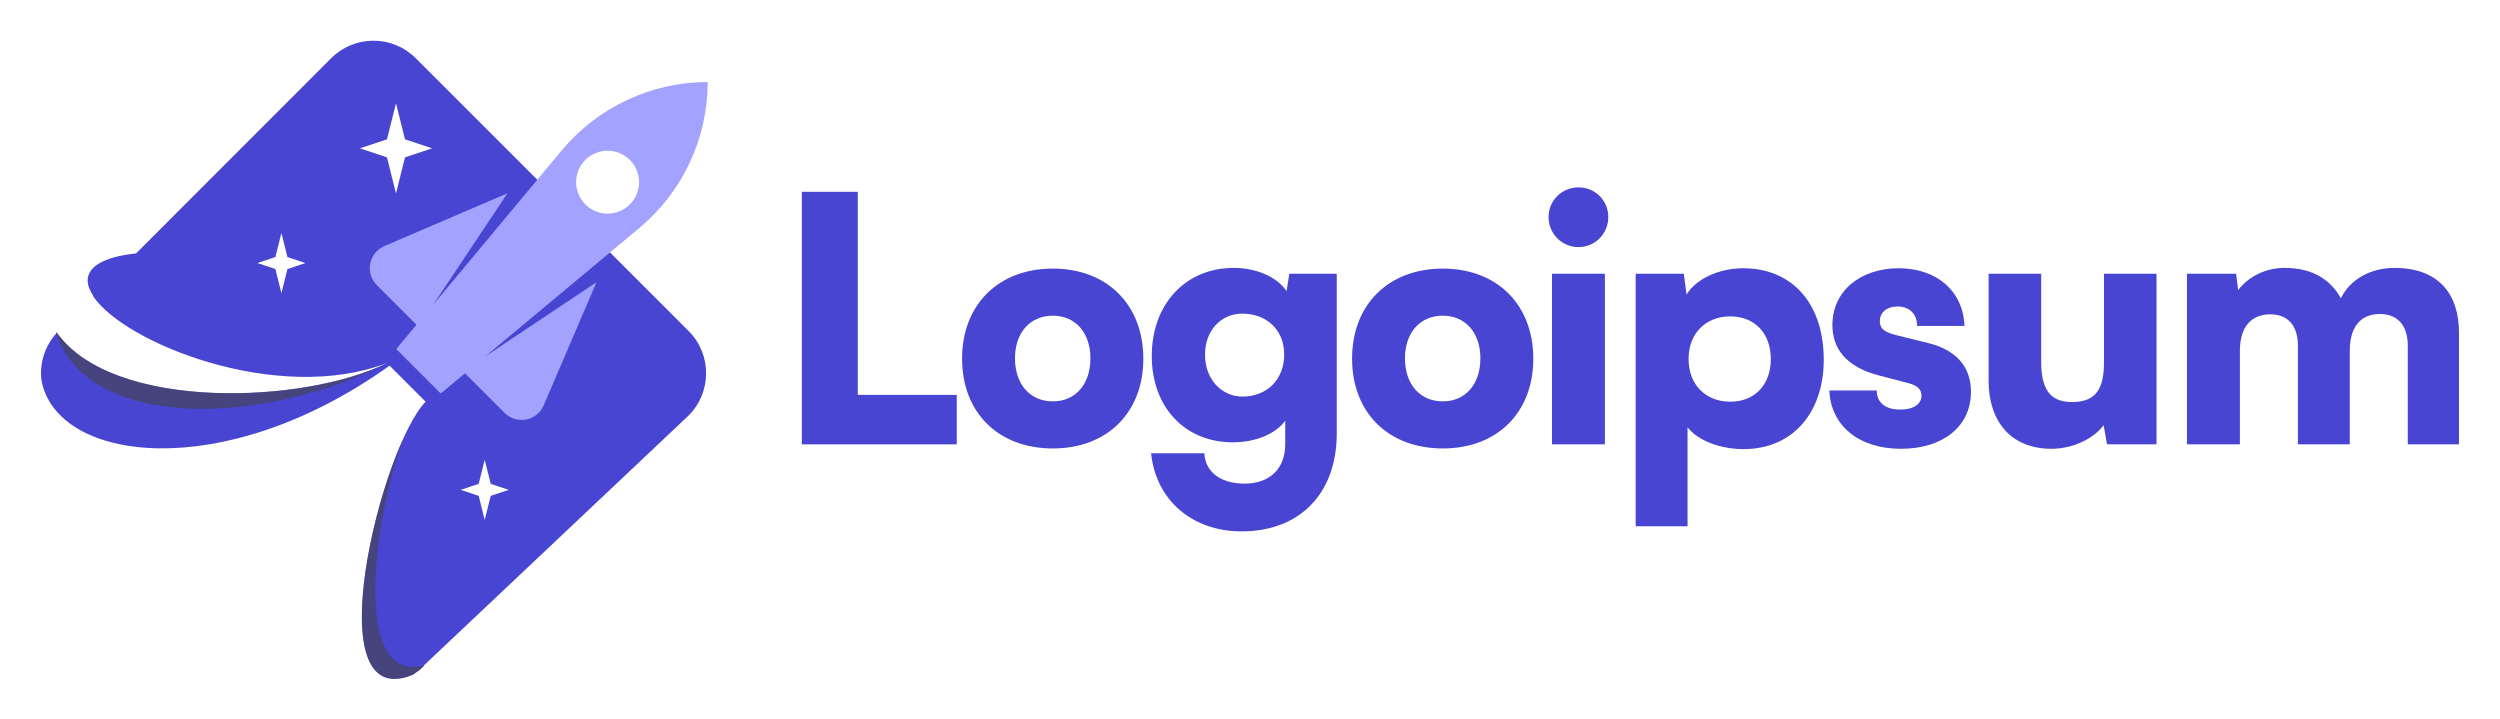
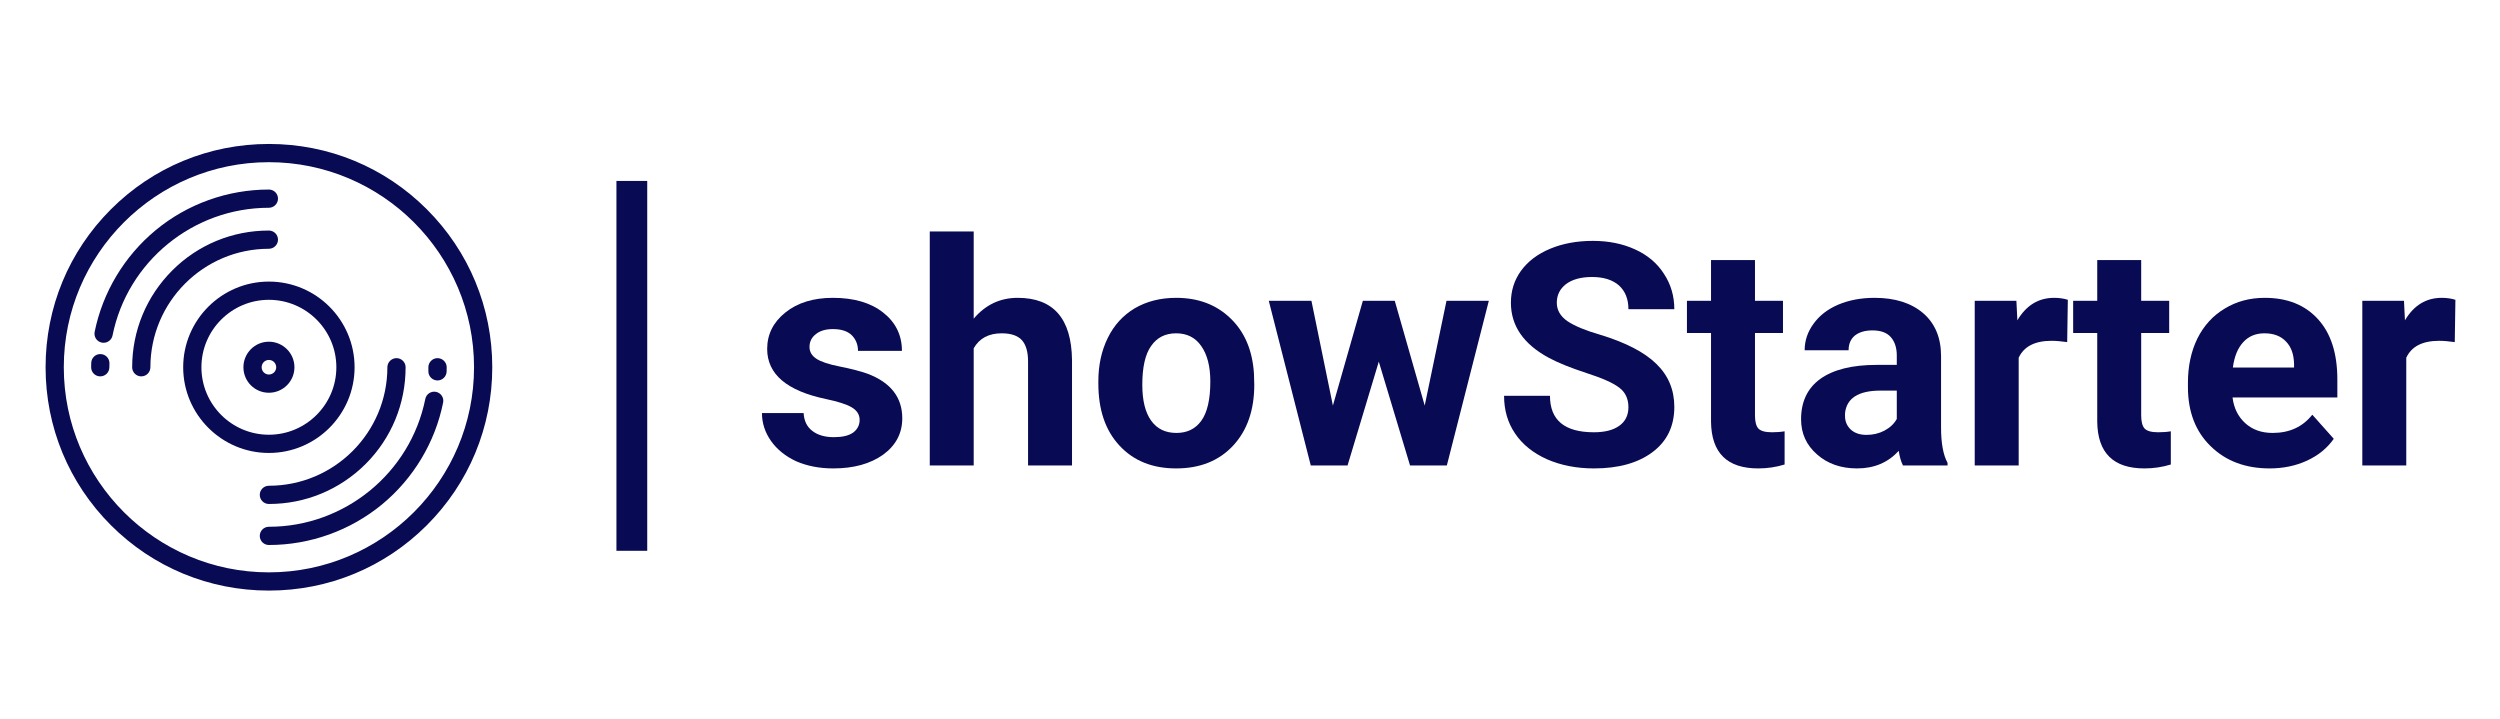
- <svg xmlns="http://www.w3.org/2000/svg" id="logo-33" width="160" height="46" viewBox="0 0 160 46" fill="none">
-   <path fill-rule="evenodd" clip-rule="evenodd" d="M26.605 3.724C25.111 2.231 22.689 2.232 21.196 3.725L8.735 16.192L8.724 16.189L8.685 16.193C8.701 16.201 8.717 16.208 8.733 16.216C6.547 16.445 5.619 17.102 5.609 17.946C5.613 18.259 5.741 18.598 5.978 18.95L5.966 18.962C7.954 21.959 17.799 25.913 24.764 23.234C19.544 25.844 7.25 26.361 3.64 21.294C2.855 22.142 2.527 23.257 2.651 24.328C3.605 29.585 14.269 31.02 24.933 23.402L27.241 25.71C24.369 28.66 20.128 45.797 26.43 43.18C26.58 43.079 26.707 42.988 26.879 42.857L27.16 42.592C27.144 42.596 27.128 42.6 27.112 42.604L43.992 26.668C45.559 25.188 45.595 22.706 44.07 21.183L26.605 3.724ZM24.766 8.917L25.343 6.61L25.92 8.917L27.651 9.494L25.92 10.071L25.343 12.379L24.766 10.071L23.036 9.494L24.766 8.917ZM17.625 16.451L18.01 14.912L18.395 16.451L19.549 16.835L18.395 17.22L18.01 18.759L17.625 17.22L16.472 16.835L17.625 16.451ZM31.021 29.428L30.637 30.966L29.483 31.351L30.637 31.735L31.021 33.274L31.406 31.735L32.56 31.351L31.406 30.966L31.021 29.428Z" class="ccustom" fill="#4845D2" />
-   <path d="M54.898 12.275H51.316V28.439H61.232V25.272H54.898V12.275Z" class="ccustom" fill="#4845D2" />
-   <path d="M61.574 22.956C61.574 26.407 63.89 28.701 67.384 28.701C70.857 28.701 73.173 26.407 73.173 22.956C73.173 19.505 70.857 17.19 67.384 17.19C63.89 17.19 61.574 19.505 61.574 22.956ZM64.96 22.934C64.96 21.296 65.921 20.204 67.384 20.204C68.826 20.204 69.787 21.296 69.787 22.934C69.787 24.595 68.826 25.687 67.384 25.687C65.921 25.687 64.96 24.595 64.96 22.934Z" class="ccustom" fill="#4845D2" />
-   <path d="M73.714 22.782C73.714 26.08 75.854 28.308 78.89 28.308C80.354 28.308 81.621 27.783 82.254 26.932V28.439C82.254 29.946 81.315 30.951 79.655 30.951C78.169 30.951 77.143 30.252 77.077 29.007H73.67C73.976 31.999 76.291 34.008 79.458 34.008C83.193 34.008 85.552 31.584 85.552 27.74V17.518H82.516L82.341 18.631C81.73 17.736 80.441 17.146 78.956 17.146C75.898 17.146 73.714 19.44 73.714 22.782ZM77.121 22.694C77.121 21.122 78.17 20.073 79.502 20.073C81.053 20.073 82.189 21.1 82.189 22.694C82.189 24.289 81.075 25.381 79.524 25.381C78.191 25.381 77.121 24.289 77.121 22.694Z" class="ccustom" fill="#4845D2" />
-   <path d="M86.533 22.956C86.533 26.407 88.848 28.701 92.343 28.701C95.816 28.701 98.131 26.407 98.131 22.956C98.131 19.505 95.816 17.19 92.343 17.19C88.848 17.19 86.533 19.505 86.533 22.956ZM89.918 22.934C89.918 21.296 90.879 20.204 92.343 20.204C93.784 20.204 94.745 21.296 94.745 22.934C94.745 24.595 93.784 25.687 92.343 25.687C90.879 25.687 89.918 24.595 89.918 22.934Z" class="ccustom" fill="#4845D2" />
-   <path d="M101.031 15.814C102.079 15.814 102.931 14.962 102.931 13.892C102.931 12.822 102.079 11.992 101.031 11.992C99.961 11.992 99.109 12.822 99.109 13.892C99.109 14.962 99.961 15.814 101.031 15.814ZM99.327 28.439H102.713V17.518H99.327V28.439Z" class="ccustom" fill="#4845D2" />
-   <path d="M104.683 33.681H108.003V27.347C108.637 28.177 110.078 28.744 111.586 28.744C114.84 28.744 116.806 26.255 116.718 22.803C116.631 19.287 114.6 17.168 111.564 17.168C110.013 17.168 108.55 17.845 107.938 18.85L107.763 17.518H104.683V33.681ZM108.069 22.978C108.069 21.34 109.161 20.248 110.734 20.248C112.328 20.248 113.333 21.362 113.333 22.978C113.333 24.595 112.328 25.708 110.734 25.708C109.161 25.708 108.069 24.616 108.069 22.978Z" class="ccustom" fill="#4845D2" />
-   <path d="M117.077 24.988C117.164 27.194 118.912 28.723 121.664 28.723C124.307 28.723 126.142 27.325 126.142 25.075C126.142 23.459 125.18 22.388 123.389 21.952L121.445 21.471C120.746 21.296 120.31 21.122 120.31 20.554C120.31 19.986 120.768 19.614 121.445 19.614C122.21 19.614 122.712 20.117 122.69 20.86H125.727C125.639 18.588 123.914 17.168 121.511 17.168C119.086 17.168 117.274 18.61 117.274 20.794C117.274 22.257 118.082 23.459 120.244 24.027L122.166 24.529C122.734 24.682 122.974 24.944 122.974 25.315C122.974 25.861 122.472 26.211 121.62 26.211C120.637 26.211 120.113 25.752 120.113 24.988H117.077Z" class="ccustom" fill="#4845D2" />
-   <path d="M131.29 28.723C132.623 28.723 133.955 28.111 134.632 27.215L134.851 28.439H138.018V17.518H134.654V23.197C134.654 24.835 134.173 25.73 132.623 25.73C131.421 25.73 130.635 25.184 130.635 23.153V17.518H127.271V24.376C127.271 26.975 128.713 28.723 131.29 28.723Z" class="ccustom" fill="#4845D2" />
-   <path d="M143.352 28.439V22.476C143.352 20.641 144.335 20.117 145.296 20.117C146.366 20.117 147.065 20.772 147.065 22.126V28.439H150.385V22.476C150.385 20.619 151.346 20.095 152.307 20.095C153.377 20.095 154.098 20.75 154.098 22.126V28.439H157.375V21.296C157.375 18.806 156.064 17.146 153.246 17.146C151.674 17.146 150.385 17.911 149.817 19.09C149.162 17.911 148.026 17.146 146.213 17.146C145.012 17.146 143.898 17.692 143.243 18.566L143.112 17.518H139.966V28.439H143.352Z" class="ccustom" fill="#4845D2" />
-   <path fill-rule="evenodd" clip-rule="evenodd" d="M45.292 5.251C41.683 5.251 38.261 6.854 35.95 9.626L27.732 19.489L32.477 12.37L24.599 15.747C23.599 16.175 23.348 17.479 24.118 18.249L26.653 20.784L25.358 22.337L28.206 25.185L29.759 23.89L32.294 26.425C33.064 27.195 34.368 26.944 34.796 25.944L38.173 18.066L31.054 22.812L40.917 14.592C43.689 12.282 45.292 8.86 45.292 5.251ZM37.461 13.082C38.247 13.869 39.522 13.869 40.309 13.082C41.095 12.296 41.095 11.021 40.309 10.235C39.522 9.448 38.247 9.448 37.461 10.235C36.675 11.021 36.675 12.296 37.461 13.082Z" class="ccompli2" fill="#A3A2FF" />
-   <path opacity="0.6" d="M3.548 21.161C5.433 27.621 16.897 27.284 24.761 23.235C19.495 25.866 7.037 26.369 3.548 21.161Z" fill="#424242" />
-   <path opacity="0.6" d="M26.43 43.18C21.119 45.385 23.296 33.565 25.83 28.024C23.983 32.949 22.405 43.804 27.16 42.592L26.879 42.857C26.707 42.988 26.58 43.079 26.43 43.18Z" fill="#424242" />
+ <svg xmlns="http://www.w3.org/2000/svg" width="160" zoomAndPan="magnify" viewBox="0 0 120 34.5" height="46" preserveAspectRatio="xMidYMid meet" version="1.0">
+   <defs>
+     <g />
+     <clipPath id="7382241396">
+       <path d="M 2.188 6.91 L 23.629 6.91 L 23.629 28.348 L 2.188 28.348 Z M 2.188 6.91 " clip-rule="nonzero" />
+     </clipPath>
+   </defs>
+   <g fill="#080b53" fill-opacity="1">
+     <g transform="translate(36.16818, 22.34303)">
+       <g>
+         <path d="M 5.094 -2.188 C 5.094 -2.445 4.961 -2.648 4.703 -2.797 C 4.453 -2.941 4.047 -3.07 3.484 -3.188 C 1.598 -3.582 0.656 -4.383 0.656 -5.594 C 0.656 -6.289 0.945 -6.875 1.531 -7.344 C 2.113 -7.812 2.875 -8.047 3.812 -8.047 C 4.82 -8.047 5.625 -7.812 6.219 -7.344 C 6.82 -6.875 7.125 -6.258 7.125 -5.5 L 5.016 -5.5 C 5.016 -5.801 4.914 -6.051 4.719 -6.25 C 4.52 -6.445 4.219 -6.547 3.812 -6.547 C 3.457 -6.547 3.18 -6.461 2.984 -6.297 C 2.785 -6.141 2.688 -5.938 2.688 -5.688 C 2.688 -5.457 2.797 -5.27 3.016 -5.125 C 3.242 -4.977 3.617 -4.852 4.141 -4.75 C 4.672 -4.645 5.113 -4.531 5.469 -4.406 C 6.582 -3.988 7.141 -3.273 7.141 -2.266 C 7.141 -1.547 6.832 -0.961 6.219 -0.516 C 5.602 -0.078 4.805 0.141 3.828 0.141 C 3.16 0.141 2.566 0.023 2.047 -0.203 C 1.535 -0.441 1.133 -0.766 0.844 -1.172 C 0.551 -1.586 0.406 -2.035 0.406 -2.516 L 2.406 -2.516 C 2.426 -2.141 2.566 -1.852 2.828 -1.656 C 3.086 -1.457 3.43 -1.359 3.859 -1.359 C 4.266 -1.359 4.57 -1.43 4.781 -1.578 C 4.988 -1.734 5.094 -1.938 5.094 -2.188 Z M 5.094 -2.188 " />
+       </g>
+     </g>
+   </g>
+   <g fill="#080b53" fill-opacity="1">
+     <g transform="translate(43.86258, 22.34303)">
+       <g>
+         <path d="M 2.875 -7.047 C 3.438 -7.711 4.141 -8.047 4.984 -8.047 C 6.703 -8.047 7.57 -7.051 7.594 -5.062 L 7.594 0 L 5.484 0 L 5.484 -5 C 5.484 -5.457 5.383 -5.797 5.188 -6.016 C 4.988 -6.234 4.664 -6.344 4.219 -6.344 C 3.594 -6.344 3.145 -6.102 2.875 -5.625 L 2.875 0 L 0.766 0 L 0.766 -11.234 L 2.875 -11.234 Z M 2.875 -7.047 " />
+       </g>
+     </g>
+   </g>
+   <g fill="#080b53" fill-opacity="1">
+     <g transform="translate(52.23655, 22.34303)">
+       <g>
+         <path d="M 0.484 -4.031 C 0.484 -4.812 0.633 -5.508 0.938 -6.125 C 1.238 -6.738 1.672 -7.211 2.234 -7.547 C 2.805 -7.879 3.469 -8.047 4.219 -8.047 C 5.281 -8.047 6.148 -7.719 6.828 -7.062 C 7.504 -6.414 7.879 -5.535 7.953 -4.422 L 7.969 -3.875 C 7.969 -2.656 7.629 -1.68 6.953 -0.953 C 6.273 -0.223 5.363 0.141 4.219 0.141 C 3.082 0.141 2.176 -0.223 1.5 -0.953 C 0.82 -1.68 0.484 -2.676 0.484 -3.938 Z M 2.594 -3.875 C 2.594 -3.125 2.734 -2.551 3.016 -2.156 C 3.297 -1.758 3.703 -1.562 4.234 -1.562 C 4.742 -1.562 5.141 -1.754 5.422 -2.141 C 5.711 -2.535 5.859 -3.164 5.859 -4.031 C 5.859 -4.758 5.711 -5.328 5.422 -5.734 C 5.141 -6.141 4.738 -6.344 4.219 -6.344 C 3.695 -6.344 3.297 -6.141 3.016 -5.734 C 2.734 -5.336 2.594 -4.719 2.594 -3.875 Z M 2.594 -3.875 " />
+       </g>
+     </g>
+   </g>
+   <g fill="#080b53" fill-opacity="1">
+     <g transform="translate(60.6982, 22.34303)">
+       <g>
+         <path d="M 7.688 -2.875 L 8.734 -7.906 L 10.766 -7.906 L 8.75 0 L 6.984 0 L 5.484 -4.984 L 3.984 0 L 2.219 0 L 0.203 -7.906 L 2.25 -7.906 L 3.281 -2.875 L 4.719 -7.906 L 6.25 -7.906 Z M 7.688 -2.875 " />
+       </g>
+     </g>
+   </g>
+   <g fill="#080b53" fill-opacity="1">
+     <g transform="translate(71.69543, 22.34303)">
+       <g>
+         <path d="M 6.469 -2.797 C 6.469 -3.203 6.32 -3.516 6.031 -3.734 C 5.738 -3.961 5.211 -4.195 4.453 -4.438 C 3.691 -4.688 3.086 -4.93 2.641 -5.172 C 1.43 -5.828 0.828 -6.707 0.828 -7.812 C 0.828 -8.383 0.988 -8.895 1.312 -9.344 C 1.645 -9.801 2.113 -10.156 2.719 -10.406 C 3.32 -10.656 4.004 -10.781 4.766 -10.781 C 5.516 -10.781 6.188 -10.645 6.781 -10.375 C 7.383 -10.102 7.848 -9.711 8.172 -9.203 C 8.504 -8.703 8.672 -8.133 8.672 -7.5 L 6.469 -7.5 C 6.469 -7.988 6.316 -8.367 6.016 -8.641 C 5.711 -8.91 5.281 -9.047 4.719 -9.047 C 4.188 -9.047 3.77 -8.93 3.469 -8.703 C 3.176 -8.473 3.031 -8.176 3.031 -7.812 C 3.031 -7.457 3.203 -7.16 3.547 -6.922 C 3.898 -6.691 4.414 -6.477 5.094 -6.281 C 6.332 -5.906 7.238 -5.438 7.812 -4.875 C 8.383 -4.32 8.672 -3.633 8.672 -2.812 C 8.672 -1.883 8.32 -1.16 7.625 -0.641 C 6.926 -0.117 5.988 0.141 4.812 0.141 C 3.988 0.141 3.238 -0.004 2.562 -0.297 C 1.895 -0.598 1.383 -1.008 1.031 -1.531 C 0.676 -2.051 0.5 -2.656 0.5 -3.344 L 2.703 -3.344 C 2.703 -2.176 3.406 -1.594 4.812 -1.594 C 5.332 -1.594 5.738 -1.695 6.031 -1.906 C 6.32 -2.113 6.469 -2.41 6.469 -2.797 Z M 6.469 -2.797 " />
+       </g>
+     </g>
+   </g>
+   <g fill="#080b53" fill-opacity="1">
+     <g transform="translate(80.8951, 22.34303)">
+       <g>
+         <path d="M 3.344 -9.859 L 3.344 -7.906 L 4.688 -7.906 L 4.688 -6.359 L 3.344 -6.359 L 3.344 -2.406 C 3.344 -2.113 3.395 -1.906 3.5 -1.781 C 3.613 -1.656 3.832 -1.594 4.156 -1.594 C 4.383 -1.594 4.586 -1.609 4.766 -1.641 L 4.766 -0.047 C 4.359 0.078 3.938 0.141 3.5 0.141 C 2.008 0.141 1.254 -0.602 1.234 -2.094 L 1.234 -6.359 L 0.078 -6.359 L 0.078 -7.906 L 1.234 -7.906 L 1.234 -9.859 Z M 3.344 -9.859 " />
+       </g>
+     </g>
+   </g>
+   <g fill="#080b53" fill-opacity="1">
+     <g transform="translate(85.95163, 22.34303)">
+       <g>
+         <path d="M 5.391 0 C 5.297 -0.188 5.227 -0.422 5.188 -0.703 C 4.676 -0.141 4.008 0.141 3.188 0.141 C 2.414 0.141 1.773 -0.082 1.266 -0.531 C 0.754 -0.977 0.5 -1.539 0.5 -2.219 C 0.5 -3.062 0.805 -3.707 1.422 -4.156 C 2.047 -4.602 2.945 -4.828 4.125 -4.828 L 5.094 -4.828 L 5.094 -5.281 C 5.094 -5.645 5 -5.938 4.812 -6.156 C 4.625 -6.375 4.328 -6.484 3.922 -6.484 C 3.566 -6.484 3.285 -6.398 3.078 -6.234 C 2.879 -6.066 2.781 -5.832 2.781 -5.531 L 0.672 -5.531 C 0.672 -5.988 0.812 -6.41 1.094 -6.797 C 1.375 -7.191 1.77 -7.5 2.281 -7.719 C 2.801 -7.938 3.383 -8.047 4.031 -8.047 C 5.008 -8.047 5.785 -7.801 6.359 -7.312 C 6.93 -6.82 7.219 -6.133 7.219 -5.25 L 7.219 -1.828 C 7.219 -1.078 7.32 -0.508 7.531 -0.125 L 7.531 0 Z M 3.641 -1.469 C 3.953 -1.469 4.238 -1.535 4.5 -1.672 C 4.77 -1.816 4.969 -2.004 5.094 -2.234 L 5.094 -3.594 L 4.312 -3.594 C 3.25 -3.594 2.68 -3.227 2.609 -2.5 L 2.609 -2.375 C 2.609 -2.113 2.703 -1.895 2.891 -1.719 C 3.078 -1.551 3.328 -1.469 3.641 -1.469 Z M 3.641 -1.469 " />
+       </g>
+     </g>
+   </g>
+   <g fill="#080b53" fill-opacity="1">
+     <g transform="translate(93.97486, 22.34303)">
+       <g>
+         <path d="M 5.25 -5.922 C 4.969 -5.961 4.719 -5.984 4.5 -5.984 C 3.695 -5.984 3.172 -5.711 2.922 -5.172 L 2.922 0 L 0.812 0 L 0.812 -7.906 L 2.812 -7.906 L 2.859 -6.969 C 3.285 -7.688 3.875 -8.047 4.625 -8.047 C 4.863 -8.047 5.082 -8.016 5.281 -7.953 Z M 5.25 -5.922 " />
+       </g>
+     </g>
+   </g>
+   <g fill="#080b53" fill-opacity="1">
+     <g transform="translate(99.43328, 22.34303)">
+       <g>
+         <path d="M 3.344 -9.859 L 3.344 -7.906 L 4.688 -7.906 L 4.688 -6.359 L 3.344 -6.359 L 3.344 -2.406 C 3.344 -2.113 3.395 -1.906 3.5 -1.781 C 3.613 -1.656 3.832 -1.594 4.156 -1.594 C 4.383 -1.594 4.586 -1.609 4.766 -1.641 L 4.766 -0.047 C 4.359 0.078 3.938 0.141 3.5 0.141 C 2.008 0.141 1.254 -0.602 1.234 -2.094 L 1.234 -6.359 L 0.078 -6.359 L 0.078 -7.906 L 1.234 -7.906 L 1.234 -9.859 Z M 3.344 -9.859 " />
+       </g>
+     </g>
+   </g>
+   <g fill="#080b53" fill-opacity="1">
+     <g transform="translate(104.4898, 22.34303)">
+       <g>
+         <path d="M 4.453 0.141 C 3.297 0.141 2.352 -0.211 1.625 -0.922 C 0.895 -1.629 0.531 -2.578 0.531 -3.766 L 0.531 -3.969 C 0.531 -4.758 0.68 -5.469 0.984 -6.094 C 1.297 -6.719 1.734 -7.195 2.297 -7.531 C 2.859 -7.875 3.5 -8.047 4.219 -8.047 C 5.301 -8.047 6.148 -7.707 6.766 -7.031 C 7.391 -6.352 7.703 -5.383 7.703 -4.125 L 7.703 -3.266 L 2.672 -3.266 C 2.734 -2.754 2.938 -2.344 3.281 -2.031 C 3.625 -1.719 4.062 -1.562 4.594 -1.562 C 5.406 -1.562 6.039 -1.852 6.5 -2.438 L 7.531 -1.281 C 7.219 -0.832 6.789 -0.484 6.25 -0.234 C 5.707 0.016 5.109 0.141 4.453 0.141 Z M 4.203 -6.344 C 3.785 -6.344 3.445 -6.203 3.188 -5.922 C 2.926 -5.641 2.758 -5.234 2.688 -4.703 L 5.625 -4.703 L 5.625 -4.875 C 5.613 -5.344 5.484 -5.703 5.234 -5.953 C 4.992 -6.211 4.648 -6.344 4.203 -6.344 Z M 4.203 -6.344 " />
+       </g>
+     </g>
+   </g>
+   <g fill="#080b53" fill-opacity="1">
+     <g transform="translate(112.5788, 22.34303)">
+       <g>
+         <path d="M 5.25 -5.922 C 4.969 -5.961 4.719 -5.984 4.5 -5.984 C 3.695 -5.984 3.172 -5.711 2.922 -5.172 L 2.922 0 L 0.812 0 L 0.812 -7.906 L 2.812 -7.906 L 2.859 -6.969 C 3.285 -7.688 3.875 -8.047 4.625 -8.047 C 4.863 -8.047 5.082 -8.016 5.281 -7.953 Z M 5.25 -5.922 " />
+       </g>
+     </g>
+   </g>
+   <path stroke-linecap="butt" transform="matrix(0.000000000000000044, -0.72605, 0.739286, 0.000000000000000045, 29.5886, 26.43645)" fill="none" stroke-linejoin="miter" d="M -0.001 1 L 24.451 1 " stroke="#080b53" stroke-width="2" stroke-opacity="1" stroke-miterlimit="4" />
+   <g clip-path="url(#7382241396)">
+     <path fill="#080b53" d="M 20.488 10.047 C 18.465 8.023 15.773 6.91 12.906 6.91 C 10.043 6.91 7.348 8.023 5.324 10.047 C 3.301 12.07 2.188 14.762 2.188 17.629 C 2.188 20.492 3.301 23.188 5.324 25.211 C 7.348 27.234 10.043 28.348 12.906 28.348 C 15.773 28.348 18.465 27.234 20.488 25.211 C 22.512 23.188 23.629 20.492 23.629 17.629 C 23.629 14.762 22.512 12.07 20.488 10.047 Z M 12.906 27.473 C 7.48 27.473 3.062 23.055 3.062 17.629 C 3.062 12.199 7.48 7.785 12.906 7.785 C 18.336 7.785 22.754 12.199 22.754 17.629 C 22.754 23.055 18.336 27.473 12.906 27.473 Z M 12.906 27.473 " fill-opacity="1" fill-rule="nonzero" />
+   </g>
+   <path fill="#080b53" d="M 12.906 13.516 C 10.641 13.516 8.793 15.359 8.793 17.629 C 8.793 19.895 10.641 21.742 12.906 21.742 C 15.176 21.742 17.02 19.895 17.02 17.629 C 17.02 15.359 15.176 13.516 12.906 13.516 Z M 12.906 20.867 C 11.121 20.867 9.668 19.414 9.668 17.629 C 9.668 15.844 11.121 14.391 12.906 14.391 C 14.691 14.391 16.145 15.844 16.145 17.629 C 16.145 19.414 14.691 20.867 12.906 20.867 Z M 12.906 20.867 " fill-opacity="1" fill-rule="nonzero" />
+   <path fill="#080b53" d="M 12.906 16.402 C 12.23 16.402 11.684 16.953 11.684 17.629 C 11.684 18.305 12.23 18.852 12.906 18.852 C 13.582 18.852 14.133 18.305 14.133 17.629 C 14.133 16.953 13.582 16.402 12.906 16.402 Z M 12.906 17.977 C 12.715 17.977 12.559 17.82 12.559 17.629 C 12.559 17.434 12.715 17.277 12.906 17.277 C 13.102 17.277 13.258 17.434 13.258 17.629 C 13.258 17.82 13.102 17.977 12.906 17.977 Z M 12.906 17.977 " fill-opacity="1" fill-rule="nonzero" />
+   <path fill="#080b53" d="M 19.031 17.191 C 18.793 17.191 18.594 17.387 18.594 17.629 C 18.594 20.766 16.043 23.316 12.906 23.316 C 12.664 23.316 12.469 23.512 12.469 23.754 C 12.469 23.996 12.664 24.191 12.906 24.191 C 14.66 24.191 16.309 23.508 17.551 22.27 C 18.789 21.031 19.469 19.383 19.469 17.629 C 19.469 17.387 19.273 17.191 19.031 17.191 Z M 19.031 17.191 " fill-opacity="1" fill-rule="nonzero" />
+   <path fill="#080b53" d="M 21 17.191 C 20.762 17.191 20.562 17.387 20.562 17.629 C 20.562 17.691 20.562 17.75 20.562 17.812 C 20.555 18.055 20.746 18.254 20.988 18.262 C 20.992 18.262 20.996 18.262 21 18.262 C 21.238 18.262 21.43 18.07 21.438 17.836 C 21.438 17.766 21.441 17.695 21.441 17.629 C 21.441 17.387 21.242 17.191 21 17.191 Z M 21 17.191 " fill-opacity="1" fill-rule="nonzero" />
+   <path fill="#080b53" d="M 20.93 18.809 C 20.691 18.762 20.461 18.914 20.414 19.152 C 19.695 22.707 16.539 25.285 12.906 25.285 C 12.664 25.285 12.469 25.48 12.469 25.723 C 12.469 25.965 12.664 26.16 12.906 26.16 C 14.891 26.16 16.82 25.465 18.344 24.207 C 19.848 22.961 20.887 21.23 21.27 19.324 C 21.32 19.09 21.164 18.859 20.93 18.809 Z M 20.93 18.809 " fill-opacity="1" fill-rule="nonzero" />
+   <path fill="#080b53" d="M 12.906 11.066 C 11.152 11.066 9.504 11.746 8.266 12.984 C 7.027 14.227 6.344 15.875 6.344 17.629 C 6.344 17.871 6.539 18.066 6.781 18.066 C 7.023 18.066 7.219 17.871 7.219 17.629 C 7.219 14.492 9.77 11.941 12.906 11.941 C 13.148 11.941 13.344 11.742 13.344 11.504 C 13.344 11.262 13.148 11.066 12.906 11.066 Z M 12.906 11.066 " fill-opacity="1" fill-rule="nonzero" />
+   <path fill="#080b53" d="M 4.824 16.996 C 4.586 16.988 4.383 17.18 4.379 17.422 C 4.375 17.488 4.375 17.559 4.375 17.629 C 4.375 17.871 4.57 18.066 4.812 18.066 C 5.055 18.066 5.25 17.871 5.25 17.629 C 5.25 17.566 5.25 17.504 5.254 17.441 C 5.258 17.199 5.066 17 4.824 16.996 Z M 4.824 16.996 " fill-opacity="1" fill-rule="nonzero" />
+   <path fill="#080b53" d="M 12.906 9.098 C 10.926 9.098 8.992 9.789 7.469 11.051 C 5.969 12.293 4.93 14.027 4.543 15.93 C 4.496 16.168 4.648 16.398 4.887 16.445 C 4.914 16.453 4.945 16.453 4.973 16.453 C 5.176 16.453 5.359 16.312 5.402 16.102 C 6.117 12.551 9.273 9.973 12.906 9.973 C 13.148 9.973 13.344 9.773 13.344 9.535 C 13.344 9.293 13.148 9.098 12.906 9.098 Z M 12.906 9.098 " fill-opacity="1" fill-rule="nonzero" />
</svg>
